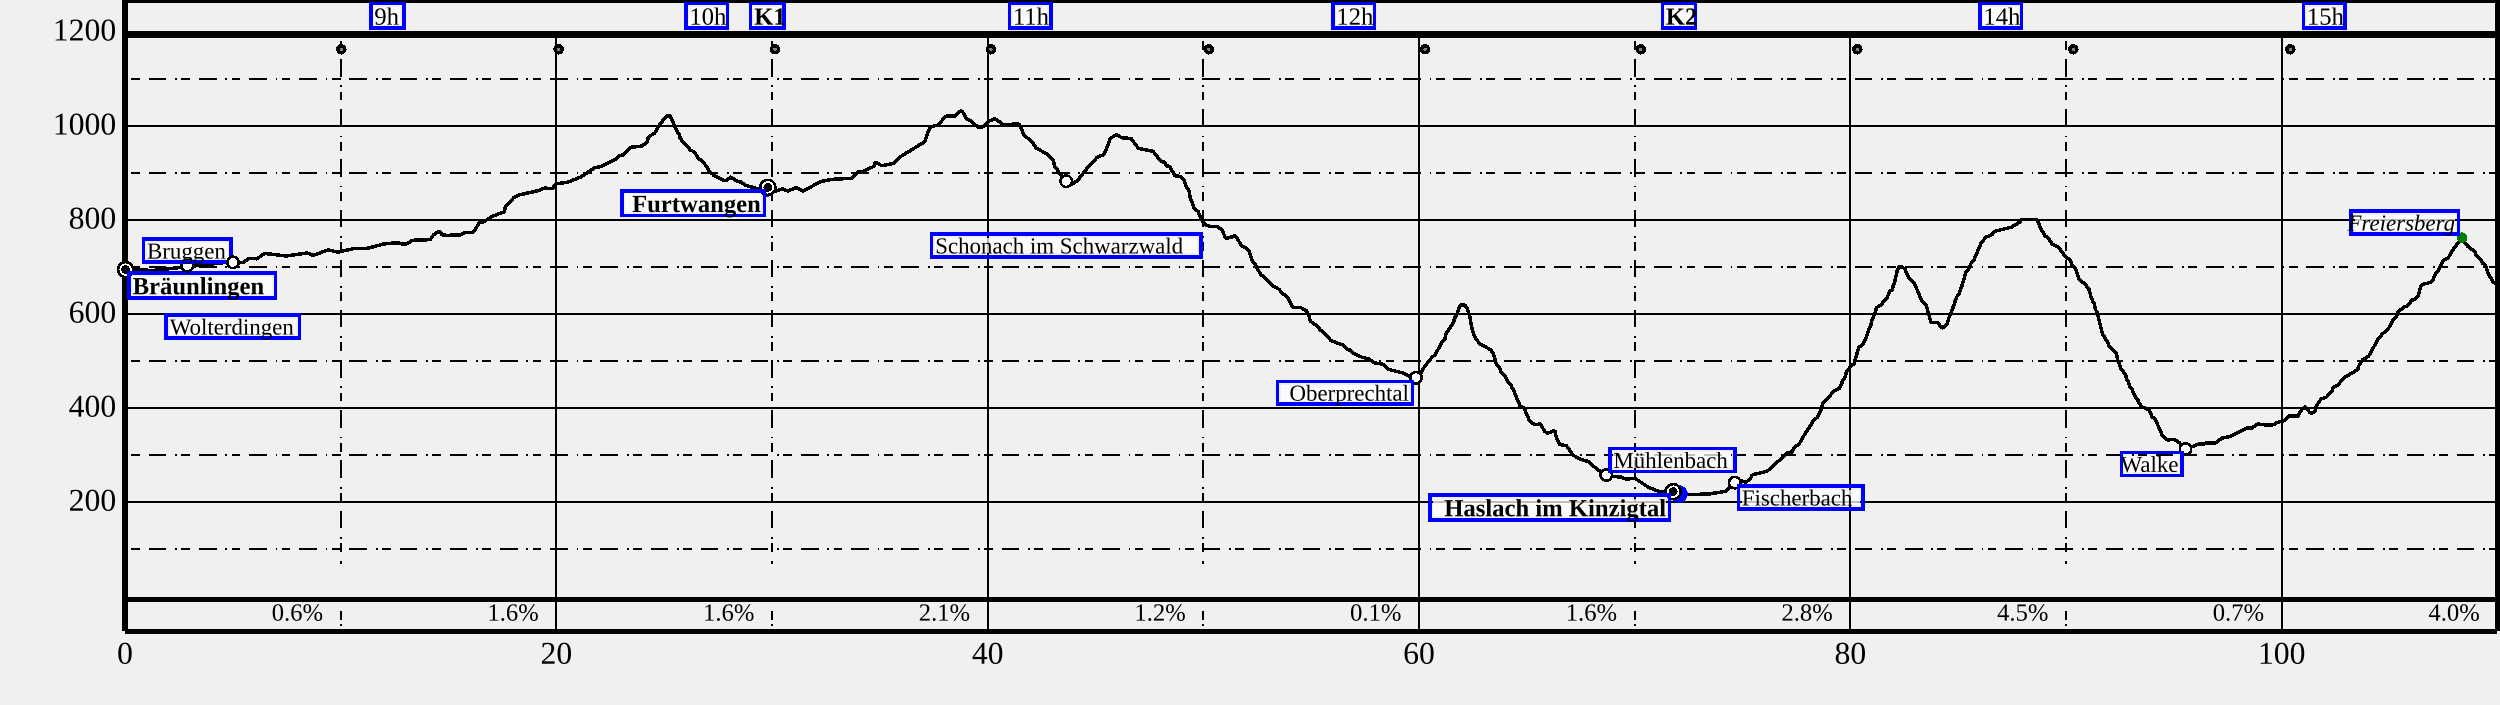
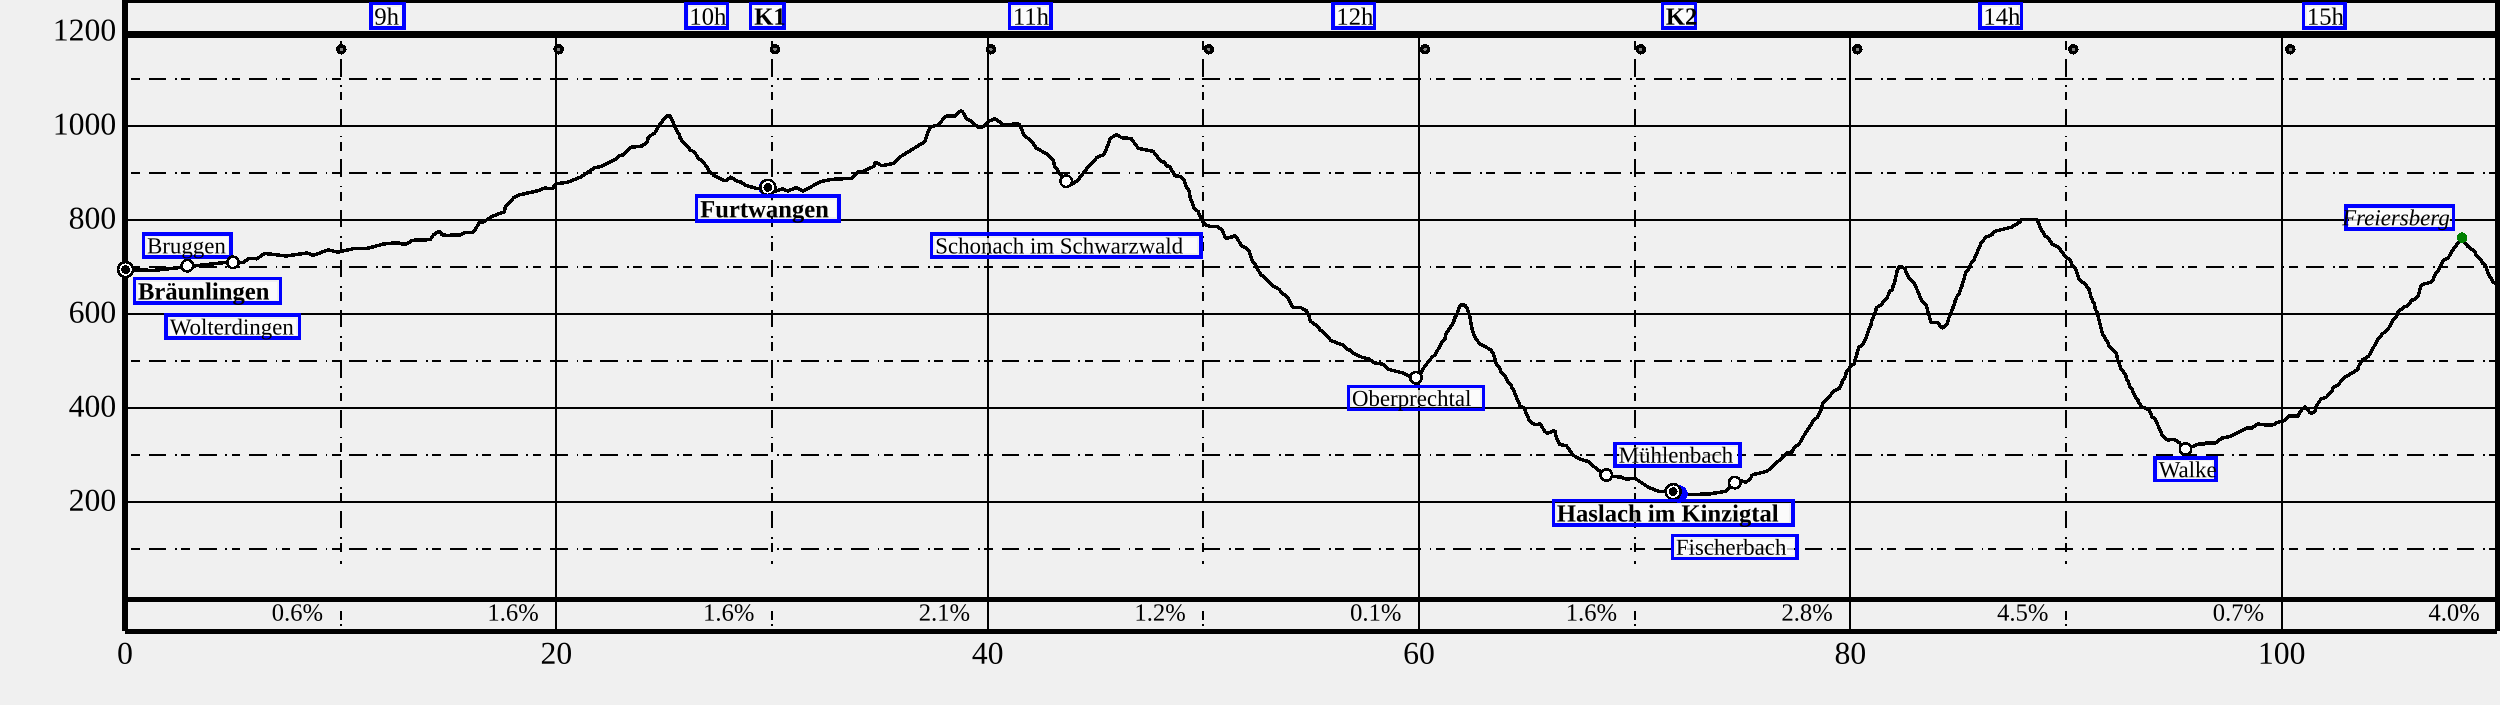
<svg xmlns="http://www.w3.org/2000/svg" height="400" width="1420">
  <g font-size="18" id="world" shape-rendering="crispEdges">
    <g id="BG" />
    <g id="SB" transform="translate(71 360)">
      <text text-anchor="middle" x="0" y="17">
0
</text>
      <text text-anchor="middle" x="245" y="17">
20
</text>
      <text text-anchor="middle" x="490" y="17">
40
</text>
      <text text-anchor="middle" x="735" y="17">
60
</text>
      <text text-anchor="middle" x="980" y="17">
80
</text>
      <text text-anchor="middle" x="1225" y="17">
100
</text>
    </g>
    <g id="SD" transform="translate(71 0)">
      <path d="M0,0 L1347.5,0" stroke="black" stroke-width="3" />
      <path d="M0,0 L0,358.5" stroke="black" stroke-width="3" />
      <path d="M0,358.5 L1347.5,358.5" stroke="black" stroke-width="3" />
      <path d="M1347.5,0 L1347.5,358.5" stroke="black" stroke-width="3" />
      <path d="M0,358.5 L1347.5,358.5" stroke="black" stroke-width="1" />
      <path d="M0,20 L0,358.5" stroke="black" stroke-width="1" />
      <path d="M245,20 L245,358.5" stroke="black" stroke-width="1" />
      <path d="M490,20 L490,358.5" stroke="black" stroke-width="1" />
      <path d="M735,20 L735,358.5" stroke="black" stroke-width="1" />
      <path d="M980,20 L980,358.5" stroke="black" stroke-width="1" />
      <path d="M1225,20 L1225,358.5" stroke="black" stroke-width="1" />
      <path d="M122.5,20 L122.5,320.5" stroke="black" stroke-dasharray="1.0,2.5,5.0,5.0,10.0,5.0" />
      <path d="M367.5,20 L367.5,320.5" stroke="black" stroke-dasharray="1.0,2.5,5.0,5.0,10.0,5.0" />
      <path d="M612.5,20 L612.5,320.5" stroke="black" stroke-dasharray="1.0,2.5,5.0,5.0,10.0,5.0" />
      <path d="M857.5,20 L857.5,320.5" stroke="black" stroke-dasharray="1.0,2.5,5.0,5.0,10.0,5.0" />
      <path d="M1102.5,20 L1102.5,320.5" stroke="black" stroke-dasharray="1.0,2.5,5.0,5.0,10.0,5.0" />
      <path d="M1347.5,20 L1347.5,320.5" stroke="black" stroke-dasharray="1.0,2.5,5.0,5.0,10.0,5.0" />
      <path d="M0,285.083 L1347.5,285.083" stroke="black" stroke-width="1" />
      <path d="M0,231.667 L1347.5,231.667" stroke="black" stroke-width="1" />
      <path d="M0,178.25 L1347.5,178.25" stroke="black" stroke-width="1" />
      <path d="M0,124.833 L1347.5,124.833" stroke="black" stroke-width="1" />
      <path d="M0,71.417 L1347.5,71.417" stroke="black" stroke-width="1" />
      <path d="M0,18 L1347.5,18" stroke="black" stroke-width="1" />
      <path d="M0,311.792 L1347.5,311.792" stroke="black" stroke-dasharray="1.0,2.5,5.0,5.0,10.0,5.0" />
      <path d="M0,258.375 L1347.5,258.375" stroke="black" stroke-dasharray="1.0,2.5,5.0,5.0,10.0,5.0" />
      <path d="M0,204.958 L1347.5,204.958" stroke="black" stroke-dasharray="1.0,2.5,5.0,5.0,10.0,5.0" />
      <path d="M0,151.542 L1347.5,151.542" stroke="black" stroke-dasharray="1.0,2.5,5.0,5.0,10.0,5.0" />
      <path d="M0,98.125 L1347.5,98.125" stroke="black" stroke-dasharray="1.0,2.5,5.0,5.0,10.0,5.0" />
      <path d="M0,44.708 L1347.5,44.708" stroke="black" stroke-dasharray="1.0,2.5,5.0,5.0,10.0,5.0" />
      <path d="M0,-8.708 L1347.5,-8.708" stroke="black" stroke-dasharray="1.0,2.5,5.0,5.0,10.0,5.0" />
      <path d="M0,20 L1347.5,20" stroke="black" stroke-width="3" />
      <text font-size="14" text-anchor="end" x="112.5" y="352.5">
0.6%
</text>
      <text font-size="14" text-anchor="end" x="235" y="352.5">
1.6%
</text>
      <text font-size="14" text-anchor="end" x="357.5" y="352.5">
1.6%
</text>
      <text font-size="14" text-anchor="end" x="480" y="352.5">
2.1%
</text>
      <text font-size="14" text-anchor="end" x="602.5" y="352.5">
1.2%
</text>
      <text font-size="14" text-anchor="end" x="725" y="352.5">
0.1%
</text>
      <text font-size="14" text-anchor="end" x="847.5" y="352.5">
1.6%
</text>
      <text font-size="14" text-anchor="end" x="970" y="352.5">
2.8%
</text>
      <text font-size="14" text-anchor="end" x="1092.5" y="352.5">
4.5%
</text>
      <text font-size="14" text-anchor="end" x="1215" y="352.5">
0.7%
</text>
      <text font-size="14" text-anchor="end" x="1337.5" y="352.5">
4.0%
</text>
      <path d="M122.5,355.5 L122.5,340.5" stroke="black" stroke-dasharray="1.0,2.5,5.0,5.0,10.0,5.0" />
      <path d="M367.5,355.5 L367.5,340.5" stroke="black" stroke-dasharray="1.0,2.5,5.0,5.0,10.0,5.0" />
      <path d="M612.5,355.5 L612.5,340.5" stroke="black" stroke-dasharray="1.0,2.5,5.0,5.0,10.0,5.0" />
      <path d="M857.5,355.5 L857.5,340.5" stroke="black" stroke-dasharray="1.0,2.5,5.0,5.0,10.0,5.0" />
      <path d="M1102.5,355.5 L1102.5,340.5" stroke="black" stroke-dasharray="1.0,2.5,5.0,5.0,10.0,5.0" />
      <path d="M1347.5,355.5 L1347.5,340.5" stroke="black" stroke-dasharray="1.0,2.5,5.0,5.0,10.0,5.0" />
      <path d="M0,340.5 L1347.5,340.5" stroke="black" stroke-width="3" />
      <path d="M0.0,153.1 L16.2,153.6 L58.5,148.9 L67.0,149.1 L70.4,146.8 L75.1,147.0 L78.1,144.6 L79.8,144.0 L91.5,145.4 L103.3,143.7 L106.9,145.0 L115.5,141.9 L120.9,143.2 L130.0,141.2 L137.9,141.0 L146.9,138.6 L154.4,137.8 L159.0,138.9 L163.4,136.5 L173.4,136.1 L175.2,133.4 L177.9,131.6 L178.9,131.8 L180.2,133.5 L183.1,133.7 L190.3,133.4 L193.1,132.0 L198.0,131.9 L201.3,126.4 L203.3,126.3 L208.7,122.8 L215.3,120.3 L216.0,117.8 L216.8,116.5 L220.9,112.2 L224.3,110.6 L235.1,108.2 L238.0,106.9 L243.0,107.0 L244.5,104.4 L251.0,103.6 L259.0,100.5 L266.5,95.4 L270.3,94.6 L278.2,90.7 L280.9,88.5 L283.2,87.9 L287.3,83.6 L293.5,83.0 L296.6,80.7 L297.2,77.9 L300.9,75.5 L303.4,71.2 L307.3,66.2 L308.4,65.7 L309.6,65.7 L313.8,75.1 L314.6,75.8 L315.3,78.3 L317.1,81.1 L320.5,84.1 L320.9,85.1 L323.3,86.2 L326.1,90.5 L326.9,90.5 L330.2,94.3 L332.2,98.1 L333.7,98.7 L334.5,99.8 L340.2,102.4 L341.5,102.4 L344.3,100.5 L347.3,102.8 L349.8,103.4 L352.6,105.3 L358.6,107.0 L362.0,107.5 L365.1,107.0 L369.2,108.6 L373.4,107.3 L376.7,108.5 L381.0,106.5 L385.3,108.5 L394.9,103.2 L401.2,101.9 L413.0,101.2 L416.5,97.4 L419.2,97.4 L425.3,94.5 L426.3,92.1 L429.8,94.1 L436.8,92.8 L440.4,89.0 L454.4,80.4 L455.7,76.0 L457.6,72.1 L462.4,70.8 L465.1,67.0 L466.6,65.9 L471.4,65.9 L473.9,63.5 L475.4,62.9 L478.1,67.5 L480.2,68.4 L482.8,71.0 L485.2,72.4 L487.7,71.9 L490.3,69.0 L493.5,67.7 L494.5,67.7 L499.4,71.1 L507.2,70.2 L508.0,70.8 L510.8,76.9 L515.1,80.4 L517.6,84.1 L523.8,87.6 L527.0,90.5 L528.3,95.0 L530.2,97.2 L530.5,98.2 L534.8,103.3 L537.4,104.8 L540.8,102.8 L547.4,94.4 L552.2,89.3 L556.1,87.8 L558.8,81.2 L559.3,78.8 L562.5,76.8 L563.5,76.5 L566.0,78.2 L571.5,78.7 L575.6,84.3 L583.8,85.9 L585.9,88.1 L586.9,90.1 L589.2,91.9 L590.7,92.2 L591.5,94.1 L593.4,94.7 L596.4,99.8 L599.5,100.3 L600.7,101.6 L601.1,101.4 L602.8,105.9 L604.4,108.5 L604.9,111.7 L607.2,118.1 L609.6,120.2 L611.0,123.8 L612.4,126.1 L614.1,127.9 L616.7,128.7 L620.6,128.7 L623.1,130.7 L625.0,134.9 L625.7,135.5 L630.7,133.9 L634.2,139.5 L637.6,141.4 L638.5,142.9 L640.3,148.4 L641.8,149.8 L645.0,155.9 L647.7,157.8 L651.7,162.1 L655.6,164.4 L657.0,166.4 L659.4,167.9 L660.8,169.6 L662.6,173.6 L663.5,174.7 L667.8,174.7 L671.0,176.4 L672.3,178.7 L673.1,182.0 L673.5,182.6 L678.0,185.8 L678.4,187.0 L682.2,190.0 L684.9,193.4 L691.7,196.0 L694.1,198.5 L696.0,198.9 L697.2,200.3 L702.6,202.9 L706.5,203.9 L709.9,206.2 L714.5,206.8 L717.7,209.8 L725.4,211.7 L730.5,214.2 L734.6,213.6 L735.7,212.6 L737.5,209.2 L740.1,205.7 L742.7,202.5 L744.0,201.8 L748.3,193.9 L749.7,192.6 L750.2,189.9 L754.5,183.2 L755.8,179.3 L756.3,179.3 L758.0,174.0 L759.3,172.8 L761.4,173.7 L762.4,175.2 L763.9,180.1 L765.2,187.4 L767.1,192.4 L769.9,195.5 L775.6,198.6 L777.2,200.9 L778.7,206.1 L779.5,207.7 L780.7,208.8 L781.5,211.1 L783.9,213.6 L785.3,216.5 L787.5,219.1 L787.9,220.5 L788.5,221.1 L792.3,230.4 L794.7,231.9 L797.5,238.4 L798.2,239.0 L798.4,239.9 L801.3,241.2 L803.9,240.8 L806.4,245.0 L807.8,246.2 L812.1,244.5 L813.0,248.4 L814.9,252.5 L818.8,253.2 L822.3,258.4 L826.3,260.7 L831.0,262.1 L836.5,266.8 L844.3,270.6 L849.6,270.9 L852.8,272.2 L857.5,271.6 L865.7,277.0 L871.9,279.3 L875.9,278.8 L885.4,281.0 L899.5,280.6 L909.0,279.1 L912.8,275.9 L915.7,272.6 L920.8,273.9 L923.4,271.6 L924.1,270.0 L924.7,269.6 L932.7,267.7 L944.6,257.0 L946.9,256.8 L948.3,254.1 L951.0,252.0 L954.6,245.7 L958.2,240.6 L958.6,239.2 L961.4,236.9 L963.2,233.2 L964.5,229.0 L971.1,221.8 L973.9,220.5 L975.1,217.9 L975.3,216.7 L977.2,213.9 L977.8,211.0 L979.1,210.1 L979.7,208.2 L982.1,206.6 L984.8,197.3 L987.0,195.9 L989.2,191.3 L990.5,186.9 L991.5,185.5 L992.2,182.0 L994.1,177.4 L994.8,174.9 L996.5,173.5 L997.1,173.8 L998.3,172.3 L998.6,171.2 L1000.8,169.2 L1002.6,165.0 L1003.8,164.7 L1004.3,162.4 L1004.9,161.2 L1006.6,153.8 L1007.8,151.5 L1009.3,151.5 L1011.0,152.9 L1012.8,157.1 L1016.6,161.5 L1020.4,170.4 L1023.1,173.6 L1025.7,182.7 L1026.0,183.3 L1030.1,183.3 L1030.9,185.2 L1032.5,186.4 L1035.2,183.5 L1035.8,180.9 L1037.3,177.4 L1039.4,171.7 L1039.6,170.5 L1041.0,167.5 L1042.0,167.0 L1042.2,165.2 L1043.2,162.9 L1045.8,154.1 L1046.9,153.3 L1048.7,149.3 L1050.0,148.1 L1054.1,138.4 L1055.4,136.7 L1057.0,134.7 L1060.5,133.3 L1061.9,131.4 L1071.5,129.0 L1075.9,126.4 L1077.3,124.7 L1085.8,124.7 L1087.0,127.0 L1087.6,128.8 L1090.5,133.8 L1092.5,135.5 L1094.7,138.6 L1098.1,140.4 L1102.6,146.2 L1104.9,147.7 L1106.1,151.0 L1106.9,151.1 L1108.4,153.9 L1109.9,158.6 L1111.5,160.3 L1112.7,160.6 L1115.5,164.2 L1116.6,168.2 L1118.0,172.0 L1118.4,172.0 L1119.4,176.5 L1119.9,176.5 L1122.7,187.7 L1123.6,190.4 L1123.9,190.4 L1125.3,193.3 L1125.8,193.3 L1126.9,196.6 L1130.8,200.5 L1131.3,201.7 L1131.7,203.9 L1133.8,209.8 L1135.2,210.9 L1135.4,212.1 L1136.2,212.6 L1137.0,215.5 L1137.8,216.6 L1138.9,219.8 L1140.0,221.0 L1140.9,223.5 L1142.6,226.7 L1143.1,226.7 L1143.8,228.6 L1145.6,231.1 L1149.8,232.8 L1151.4,236.8 L1153.2,238.1 L1157.3,247.6 L1160.1,249.8 L1164.1,249.7 L1167.0,251.5 L1168.3,253.7 L1171.1,254.8 L1178.4,252.0 L1179.8,252.5 L1182.0,251.7 L1187.5,251.5 L1190.9,248.9 L1195.9,247.9 L1205.2,243.1 L1207.6,243.3 L1211.5,240.8 L1217.3,241.6 L1221.1,241.1 L1221.6,240.2 L1226.6,238.9 L1229.1,236.1 L1233.7,236.5 L1234.4,236.1 L1236.3,232.6 L1238.1,231.3 L1238.6,231.2 L1241.2,234.6 L1243.0,234.4 L1244.0,233.4 L1244.3,231.3 L1247.3,226.6 L1250.4,225.6 L1253.7,221.8 L1254.3,219.9 L1256.7,219.0 L1260.2,214.7 L1268.2,209.9 L1268.8,207.8 L1270.8,204.5 L1274.4,202.3 L1279.6,192.9 L1282.2,189.6 L1285.0,187.5 L1287.0,184.4 L1288.0,181.8 L1290.2,179.6 L1290.9,177.2 L1295.2,174.0 L1296.5,173.9 L1299.0,170.4 L1300.0,170.4 L1302.6,167.8 L1303.9,162.8 L1305.1,161.5 L1309.4,160.4 L1310.9,159.0 L1312.4,155.5 L1314.1,153.5 L1316.7,147.9 L1319.6,146.4 L1323.1,140.5 L1323.6,140.5 L1324.6,138.5 L1326.8,136.1 L1327.8,136.2 L1330.7,139.9 L1334.6,142.8 L1335.4,144.7 L1337.8,147.2 L1339.3,149.8 L1340.4,150.2 L1343.2,157.4 L1343.6,157.4 L1344.7,159.8 L1347.4,161.8" fill="transparent" id="track" stroke="black" stroke-linejoin="miter" stroke-miterlimit="1" stroke-width="2" />
      <g>
        <g>
          <circle cx="122.874" cy="28" fill="Gray" id="user-step" r="2" stroke="black" stroke-width="2" />
        </g>
        <g>
          <circle cx="246.288" cy="28" fill="Gray" id="user-step" r="2" stroke="black" stroke-width="2" />
        </g>
        <g>
          <circle cx="369.182" cy="28" fill="Gray" id="user-step" r="2" stroke="black" stroke-width="2" />
        </g>
        <g>
          <circle cx="491.821" cy="28" fill="Gray" id="user-step" r="2" stroke="black" stroke-width="2" />
        </g>
        <g>
          <circle cx="615.587" cy="28" fill="Gray" id="user-step" r="2" stroke="black" stroke-width="2" />
        </g>
        <g>
          <circle cx="738.438" cy="28" fill="Gray" id="user-step" r="2" stroke="black" stroke-width="2" />
        </g>
        <g>
          <circle cx="860.957" cy="28" fill="Gray" id="user-step" r="2" stroke="black" stroke-width="2" />
        </g>
        <g>
          <circle cx="983.987" cy="28" fill="Gray" id="user-step" r="2" stroke="black" stroke-width="2" />
        </g>
        <g>
          <circle cx="1106.638" cy="28" fill="Gray" id="user-step" r="2" stroke="black" stroke-width="2" />
        </g>
        <g>
          <circle cx="1229.882" cy="28" fill="Gray" id="user-step" r="2" stroke="black" stroke-width="2" />
        </g>
        <g>
          <circle cx="364.819" cy="106.725" fill="Blue" id="0/wp" r="5" />
        </g>
        <g transform="translate(364.8191 106.7251)">
          <rect fill="white" fill-opacity="0.75" height="10" id="label-bg" width="14.875" x="-7.438" y="-102.725" />
          <rect fill="none" height="14" id="label-dbg" stroke="blue" stroke-width="2" width="18.875" x="-9.438" y="-104.725" />
          <text font-size="14.0" font-style="normal" font-weight="bold" id="0/wp/text" text-anchor="start" x="-7.438" y="-92.725">
K1
</text>
        </g>
        <g>
          <circle cx="882.614" cy="280.623" fill="Blue" id="1/wp" r="5" />
        </g>
        <g transform="translate(882.614 280.623)">
          <rect fill="white" fill-opacity="0.75" height="10" id="label-bg" width="14.875" x="-7.438" y="-276.623" />
          <rect fill="none" height="14" id="label-dbg" stroke="blue" stroke-width="2" width="18.875" x="-9.438" y="-278.623" />
          <text font-size="14.0" font-style="normal" font-weight="bold" id="1/wp/text" text-anchor="start" x="-7.438" y="-266.623">
K2
</text>
        </g>
        <g>
          <circle cx="365.137" cy="106.431" fill="Black" id="2/wp" r="5" />
          <circle cx="365.137" cy="106.431" fill="white" id="2/wp-little-white" r="3.5" />
          <circle cx="365.137" cy="106.431" fill="black" id="2/wp-little-white" r="2.5" />
        </g>
        <g transform="translate(365.1373 106.4313)">
-           <rect fill="white" fill-opacity="0.75" height="10" id="label-bg" width="76.88" x="-80.88" y="4" />
-           <rect fill="none" height="14" id="label-dbg" stroke="blue" stroke-width="2" width="80.88" x="-82.88" y="2" />
-           <text font-size="14.0" font-style="normal" font-weight="bold" id="2/wp/text" text-anchor="end" x="-4.000" y="14.000">
+           <rect fill="white" fill-opacity="0.75" height="10" id="label-bg" width="76.88" x="-38.44" y="7" />
+           <rect fill="none" height="14" id="label-dbg" stroke="blue" stroke-width="2" width="80.88" x="-40.44" y="5" />
+           <text font-size="14.0" font-style="normal" font-weight="bold" id="2/wp/text" text-anchor="start" x="-38.440" y="17.000">
Furtwangen
</text>
        </g>
        <g>
          <circle cx="879.335" cy="279.234" fill="Black" id="3/wp" r="5" />
          <circle cx="879.335" cy="279.234" fill="white" id="3/wp-little-white" r="3.5" />
          <circle cx="879.335" cy="279.234" fill="black" id="3/wp-little-white" r="2.5" />
        </g>
        <g transform="translate(879.3353 279.2342)">
-           <rect fill="white" fill-opacity="0.75" height="10" id="label-bg" width="132.138" x="-136.138" y="4" />
-           <rect fill="none" height="14" id="label-dbg" stroke="blue" stroke-width="2" width="136.138" x="-138.138" y="2" />
-           <text font-size="14.0" font-style="normal" font-weight="bold" id="3/wp/text" text-anchor="end" x="-4.000" y="14.000">
+           <rect fill="white" fill-opacity="0.75" height="10" id="label-bg" width="132.138" x="-66.069" y="7" />
+           <rect fill="none" height="14" id="label-dbg" stroke="blue" stroke-width="2" width="136.138" x="-68.069" y="5" />
+           <text font-size="14.0" font-style="normal" font-weight="bold" id="3/wp/text" text-anchor="start" x="-66.069" y="17.000">
Haslach im Kinzigtal
</text>
        </g>
        <g>
          <circle cx="0.343" cy="153.117" fill="Black" id="4/wp" r="5" />
          <circle cx="0.343" cy="153.117" fill="white" id="4/wp-little-white" r="3.5" />
          <circle cx="0.343" cy="153.117" fill="black" id="4/wp-little-white" r="2.5" />
        </g>
        <g transform="translate(0.3425899 153.1175)">
-           <rect fill="white" fill-opacity="0.75" height="10" id="label-bg" width="79.069" x="4" y="4" />
-           <rect fill="none" height="14" id="label-dbg" stroke="blue" stroke-width="2" width="83.069" x="2" y="2" />
-           <text font-size="14.0" font-style="normal" font-weight="bold" id="4/wp/text" text-anchor="start" x="4.000" y="14.000">
+           <rect fill="white" fill-opacity="0.75" height="10" id="label-bg" width="79.069" x="7" y="7" />
+           <rect fill="none" height="14" id="label-dbg" stroke="blue" stroke-width="2" width="83.069" x="5" y="5" />
+           <text font-size="14.0" font-style="normal" font-weight="bold" id="4/wp/text" text-anchor="start" x="7.000" y="17.000">
Bräunlingen
</text>
        </g>
        <g>
          <circle cx="534.638" cy="102.959" fill="Black" id="5/wp" r="4" />
          <circle cx="534.638" cy="102.959" fill="white" id="5/wp-little-white" r="2.5" />
        </g>
        <g transform="translate(534.6379 102.9592)">
          <rect fill="white" fill-opacity="0.75" height="9" id="label-bg" width="148.87" x="-74.435" y="32" />
          <rect fill="none" height="13" id="label-dbg" stroke="blue" stroke-width="2" width="152.87" x="-76.435" y="30" />
          <text font-size="13.0" font-style="normal" font-weight="normal" id="5/wp/text" text-anchor="start" x="-74.435" y="41.000">
Schonach im Schwarzwald
</text>
        </g>
        <g>
          <circle cx="841.407" cy="269.779" fill="Black" id="6/wp" r="4" />
          <circle cx="841.407" cy="269.779" fill="white" id="6/wp-little-white" r="2.5" />
        </g>
        <g transform="translate(841.4073 269.7795)">
-           <rect fill="white" fill-opacity="0.75" height="9" id="label-bg" width="66.97" x="4" y="-13" />
-           <rect fill="none" height="13" id="label-dbg" stroke="blue" stroke-width="2" width="70.97" x="2" y="-15" />
-           <text font-size="13.0" font-style="normal" font-weight="normal" id="6/wp/text" text-anchor="start" x="4.000" y="-4.000">
+           <rect fill="white" fill-opacity="0.75" height="9" id="label-bg" width="66.97" x="7" y="-16" />
+           <rect fill="none" height="13" id="label-dbg" stroke="blue" stroke-width="2" width="70.97" x="5" y="-18" />
+           <text font-size="13.0" font-style="normal" font-weight="normal" id="6/wp/text" text-anchor="start" x="7.000" y="-7.000">
Mühlenbach
</text>
        </g>
        <g>
          <circle cx="914.351" cy="274.106" fill="Black" id="7/wp" r="4" />
          <circle cx="914.351" cy="274.106" fill="white" id="7/wp-little-white" r="2.5" />
        </g>
        <g transform="translate(914.3506 274.1062)">
-           <rect fill="white" fill-opacity="0.75" height="9" id="label-bg" width="66.97" x="4" y="4" />
-           <rect fill="none" height="13" id="label-dbg" stroke="blue" stroke-width="2" width="70.97" x="2" y="2" />
-           <text font-size="13.0" font-style="normal" font-weight="normal" id="7/wp/text" text-anchor="start" x="4.000" y="13.000">
+           <rect fill="white" fill-opacity="0.75" height="9" id="label-bg" width="66.97" x="-33.485" y="32" />
+           <rect fill="none" height="13" id="label-dbg" stroke="blue" stroke-width="2" width="70.97" x="-35.485" y="30" />
+           <text font-size="13.0" font-style="normal" font-weight="normal" id="7/wp/text" text-anchor="start" x="-33.485" y="41.000">
Fischerbach
</text>
        </g>
        <g>
          <circle cx="733.27" cy="214.573" fill="Black" id="8/wp" r="4" />
          <circle cx="733.27" cy="214.573" fill="white" id="8/wp-little-white" r="2.5" />
        </g>
        <g transform="translate(733.2697 214.5733)">
-           <rect fill="white" fill-opacity="0.75" height="9" id="label-bg" width="72.743" x="-76.743" y="4" />
-           <rect fill="none" height="13" id="label-dbg" stroke="blue" stroke-width="2" width="76.743" x="-78.743" y="2" />
-           <text font-size="13.0" font-style="normal" font-weight="normal" id="8/wp/text" text-anchor="end" x="-4.000" y="13.000">
+           <rect fill="white" fill-opacity="0.75" height="9" id="label-bg" width="72.743" x="-36.371" y="7" />
+           <rect fill="none" height="13" id="label-dbg" stroke="blue" stroke-width="2" width="76.743" x="-38.371" y="5" />
+           <text font-size="13.0" font-style="normal" font-weight="normal" id="8/wp/text" text-anchor="start" x="-36.371" y="16.000">
Oberprechtal
</text>
        </g>
        <g>
          <circle cx="1170.372" cy="255.036" fill="Black" id="9/wp" r="4" />
          <circle cx="1170.372" cy="255.036" fill="white" id="9/wp-little-white" r="2.5" />
        </g>
        <g transform="translate(1170.372 255.0365)">
-           <rect fill="white" fill-opacity="0.75" height="9" id="label-bg" width="30.407" x="-34.407" y="4" />
-           <rect fill="none" height="13" id="label-dbg" stroke="blue" stroke-width="2" width="34.407" x="-36.407" y="2" />
-           <text font-size="13.0" font-style="normal" font-weight="normal" id="9/wp/text" text-anchor="end" x="-4.000" y="13.000">
+           <rect fill="white" fill-opacity="0.75" height="9" id="label-bg" width="30.407" x="-15.204" y="7" />
+           <rect fill="none" height="13" id="label-dbg" stroke="blue" stroke-width="2" width="34.407" x="-17.204" y="5" />
+           <text font-size="13.0" font-style="normal" font-weight="normal" id="9/wp/text" text-anchor="start" x="-15.204" y="16.000">
Walke
</text>
        </g>
        <g>
          <circle cx="35.414" cy="150.901" fill="Black" id="10/wp" r="4" />
          <circle cx="35.414" cy="150.901" fill="white" id="10/wp-little-white" r="2.5" />
        </g>
        <g transform="translate(35.41362 150.9007)">
-           <rect fill="white" fill-opacity="0.75" height="9" id="label-bg" width="45.802" x="-22.901" y="-13" />
-           <rect fill="none" height="13" id="label-dbg" stroke="blue" stroke-width="2" width="49.802" x="-24.901" y="-15" />
-           <text font-size="13.0" font-style="normal" font-weight="normal" id="10/wp/text" text-anchor="start" x="-22.901" y="-4.000">
+           <rect fill="white" fill-opacity="0.75" height="9" id="label-bg" width="45.802" x="-22.901" y="-16" />
+           <rect fill="none" height="13" id="label-dbg" stroke="blue" stroke-width="2" width="49.802" x="-24.901" y="-18" />
+           <text font-size="13.0" font-style="normal" font-weight="normal" id="10/wp/text" text-anchor="start" x="-22.901" y="-7.000">
Bruggen
</text>
        </g>
        <g>
          <circle cx="61.305" cy="149.031" fill="Black" id="11/wp" r="4" />
          <circle cx="61.305" cy="149.031" fill="white" id="11/wp-little-white" r="2.5" />
        </g>
        <g transform="translate(61.30526 149.0311)">
          <rect fill="white" fill-opacity="0.75" height="9" id="label-bg" width="71.742" x="-35.871" y="32" />
          <rect fill="none" height="13" id="label-dbg" stroke="blue" stroke-width="2" width="75.742" x="-37.871" y="30" />
          <text font-size="13.0" font-style="normal" font-weight="normal" id="11/wp/text" text-anchor="start" x="-35.871" y="41.000">
Wolterdingen
</text>
        </g>
        <g>
          <circle cx="1327.479" cy="134.956" fill="Green" id="12/wp" r="3" />
        </g>
        <g transform="translate(1327.479 134.9558)">
-           <rect fill="white" fill-opacity="0.75" height="9" id="label-bg" width="57.019" x="-61.019" y="-13" />
-           <rect fill="none" height="13" id="label-dbg" stroke="blue" stroke-width="2" width="61.019" x="-63.019" y="-15" />
-           <text font-size="13.0" font-style="italic" font-weight="normal" id="12/wp/text" text-anchor="end" x="-4.000" y="-4.000">
+           <rect fill="white" fill-opacity="0.75" height="9" id="label-bg" width="57.019" x="-64.019" y="-16" />
+           <rect fill="none" height="13" id="label-dbg" stroke="blue" stroke-width="2" width="61.019" x="-66.019" y="-18" />
+           <text font-size="13.0" font-style="italic" font-weight="normal" id="12/wp/text" text-anchor="end" x="-7.000" y="-7.000">
Freiersberg
</text>
        </g>
        <g />
        <g transform="translate(158.4375 17)">
          <rect fill="white" fill-opacity="0.75" height="10" id="label-bg" width="14.817" x="-16.817" y="-13" />
          <rect fill="none" height="14" id="label-dbg" stroke="blue" stroke-width="2" width="18.817" x="-18.817" y="-15" />
          <text font-size="14.0" font-style="normal" font-weight="normal" id="" text-anchor="start" x="-16.817" y="-3.000">
 9h
</text>
        </g>
        <g />
        <g transform="translate(342.1875 17)">
          <rect fill="white" fill-opacity="0.75" height="10" id="label-bg" width="19.625" x="-21.625" y="-13" />
          <rect fill="none" height="14" id="label-dbg" stroke="blue" stroke-width="2" width="23.625" x="-23.625" y="-15" />
          <text font-size="14.0" font-style="normal" font-weight="normal" id="" text-anchor="start" x="-21.625" y="-3.000">
10h
</text>
        </g>
        <g />
        <g transform="translate(525.9375 17)">
          <rect fill="white" fill-opacity="0.75" height="10" id="label-bg" width="19.625" x="-21.625" y="-13" />
          <rect fill="none" height="14" id="label-dbg" stroke="blue" stroke-width="2" width="23.625" x="-23.625" y="-15" />
          <text font-size="14.0" font-style="normal" font-weight="normal" id="" text-anchor="start" x="-21.625" y="-3.000">
11h
</text>
        </g>
        <g />
        <g transform="translate(709.6875 17)">
          <rect fill="white" fill-opacity="0.75" height="10" id="label-bg" width="19.625" x="-21.625" y="-13" />
          <rect fill="none" height="14" id="label-dbg" stroke="blue" stroke-width="2" width="23.625" x="-23.625" y="-15" />
          <text font-size="14.0" font-style="normal" font-weight="normal" id="" text-anchor="start" x="-21.625" y="-3.000">
12h
</text>
        </g>
        <g />
        <g transform="translate(1077.188 17)">
          <rect fill="white" fill-opacity="0.75" height="10" id="label-bg" width="19.625" x="-21.625" y="-13" />
          <rect fill="none" height="14" id="label-dbg" stroke="blue" stroke-width="2" width="23.625" x="-23.625" y="-15" />
          <text font-size="14.0" font-style="normal" font-weight="normal" id="" text-anchor="start" x="-21.625" y="-3.000">
14h
</text>
        </g>
        <g />
        <g transform="translate(1260.938 17)">
          <rect fill="white" fill-opacity="0.75" height="10" id="label-bg" width="19.625" x="-21.625" y="-13" />
          <rect fill="none" height="14" id="label-dbg" stroke="blue" stroke-width="2" width="23.625" x="-23.625" y="-15" />
          <text font-size="14.0" font-style="normal" font-weight="normal" id="" text-anchor="start" x="-21.625" y="-3.000">
15h
</text>
        </g>
      </g>
    </g>
    <g id="SL" transform="translate(0 0)">
      <text text-anchor="end" x="66" y="290.083">
200
</text>
      <text text-anchor="end" x="66" y="236.667">
400
</text>
      <text text-anchor="end" x="66" y="183.25">
600
</text>
      <text text-anchor="end" x="66" y="129.833">
800
</text>
      <text text-anchor="end" x="66" y="76.417">
1000
</text>
      <text text-anchor="end" x="66" y="23">
1200
</text>
    </g>
  </g>
</svg>
